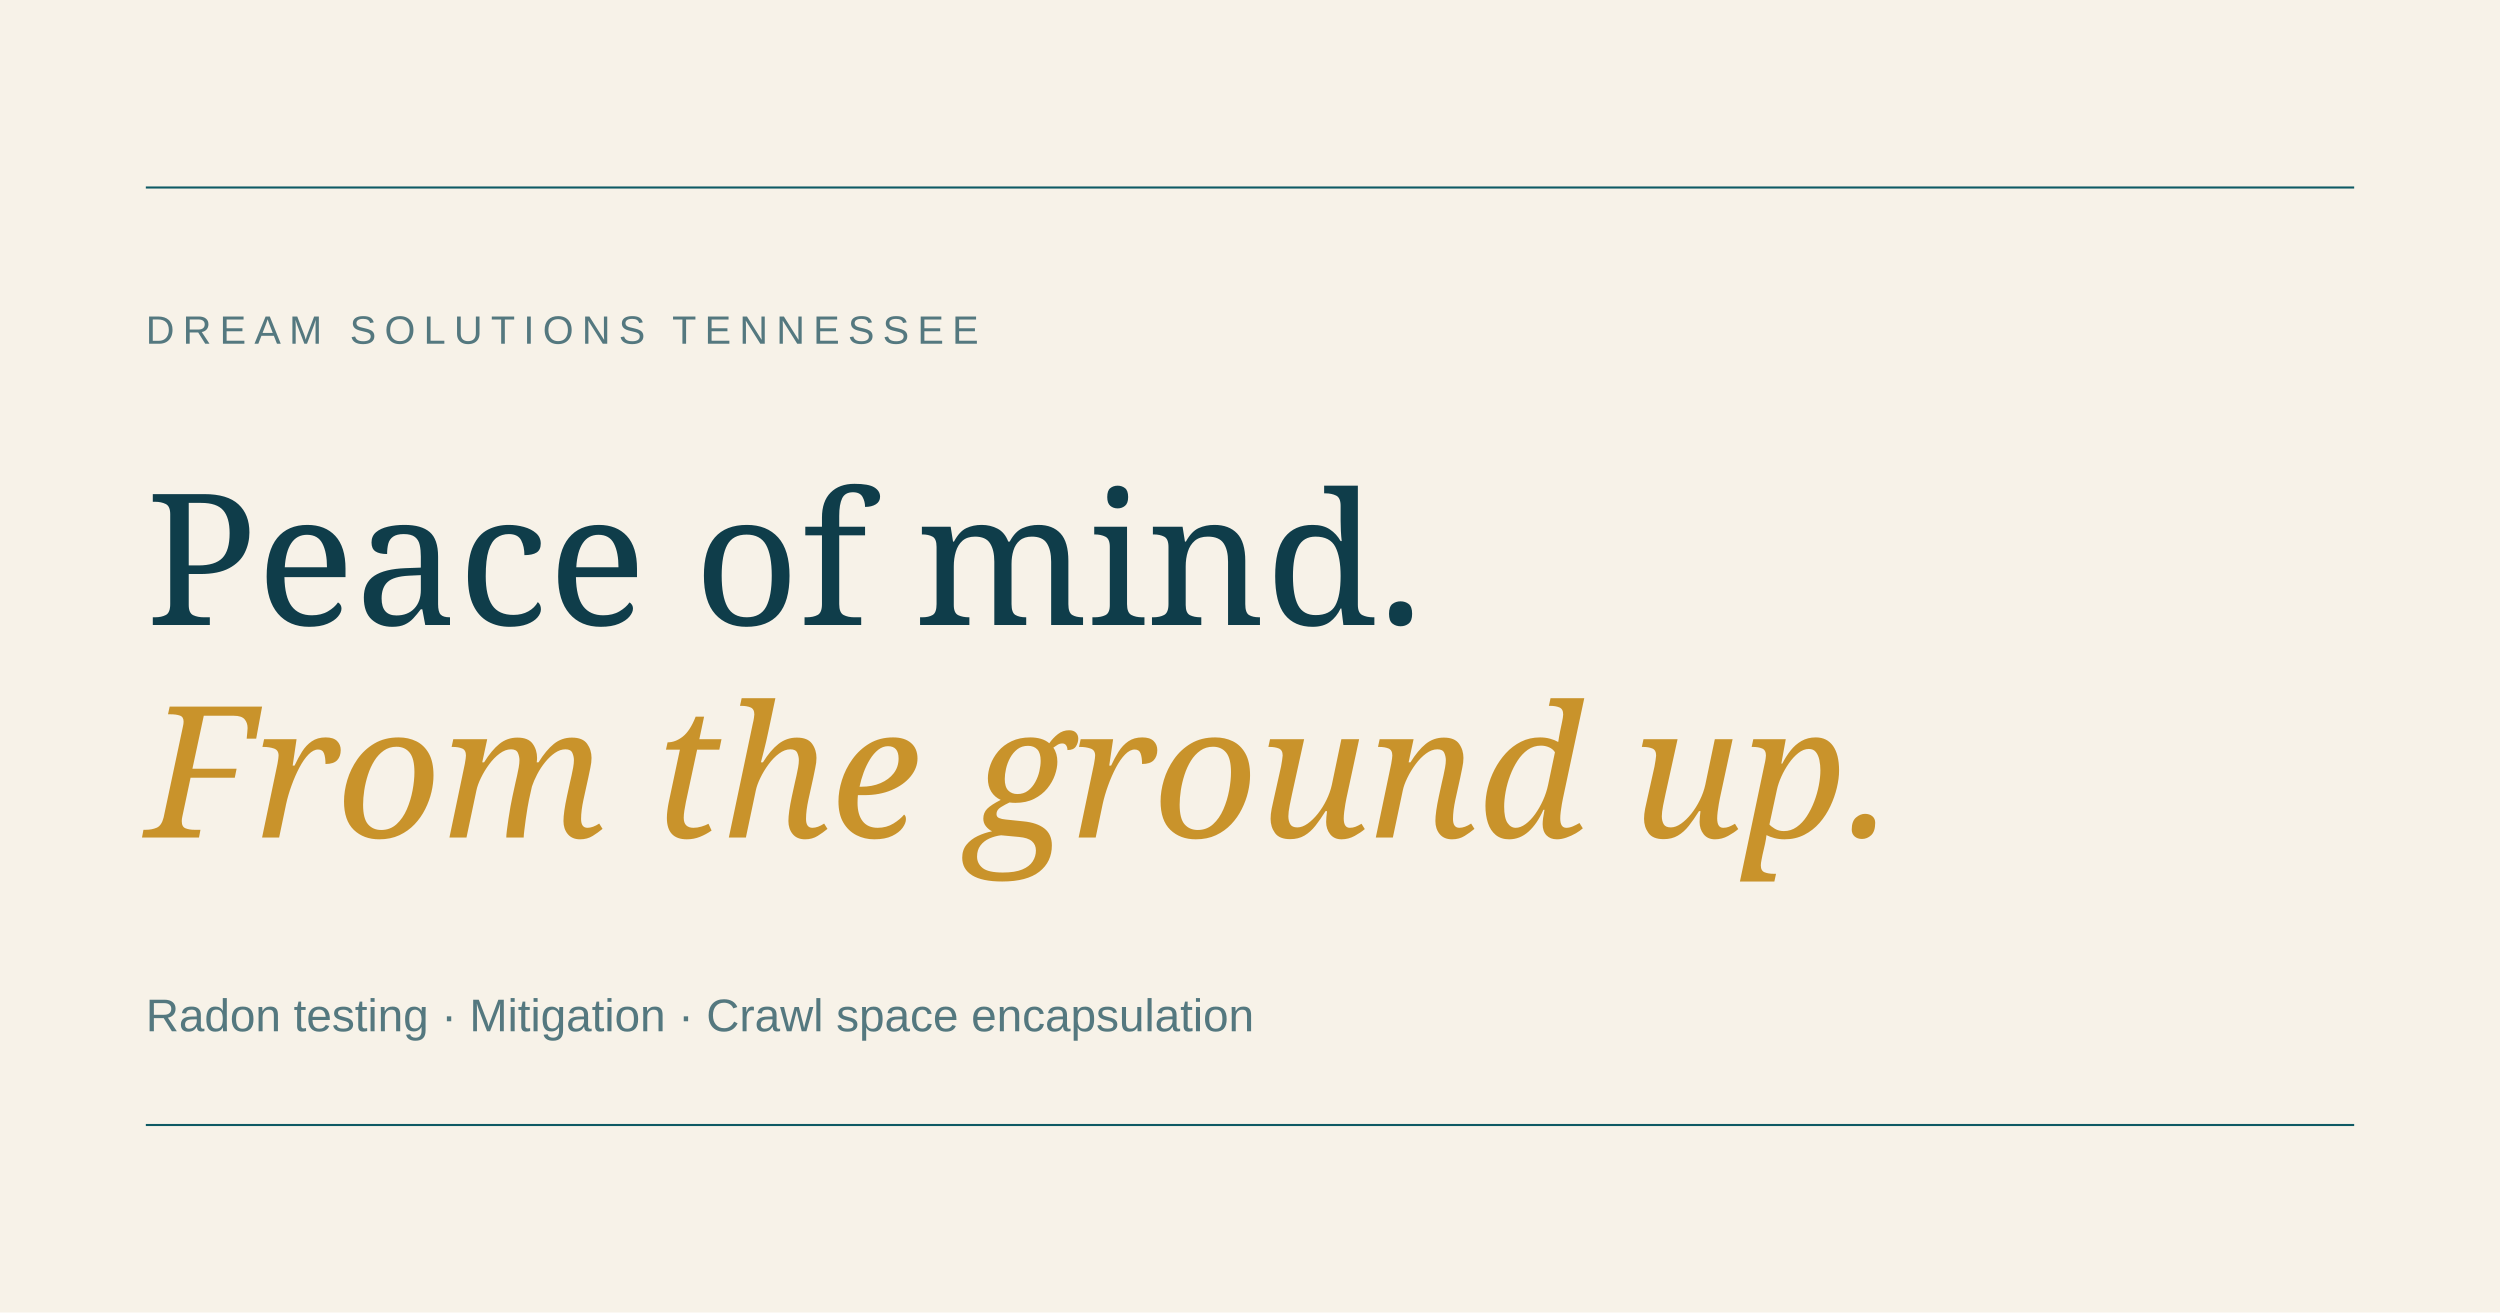
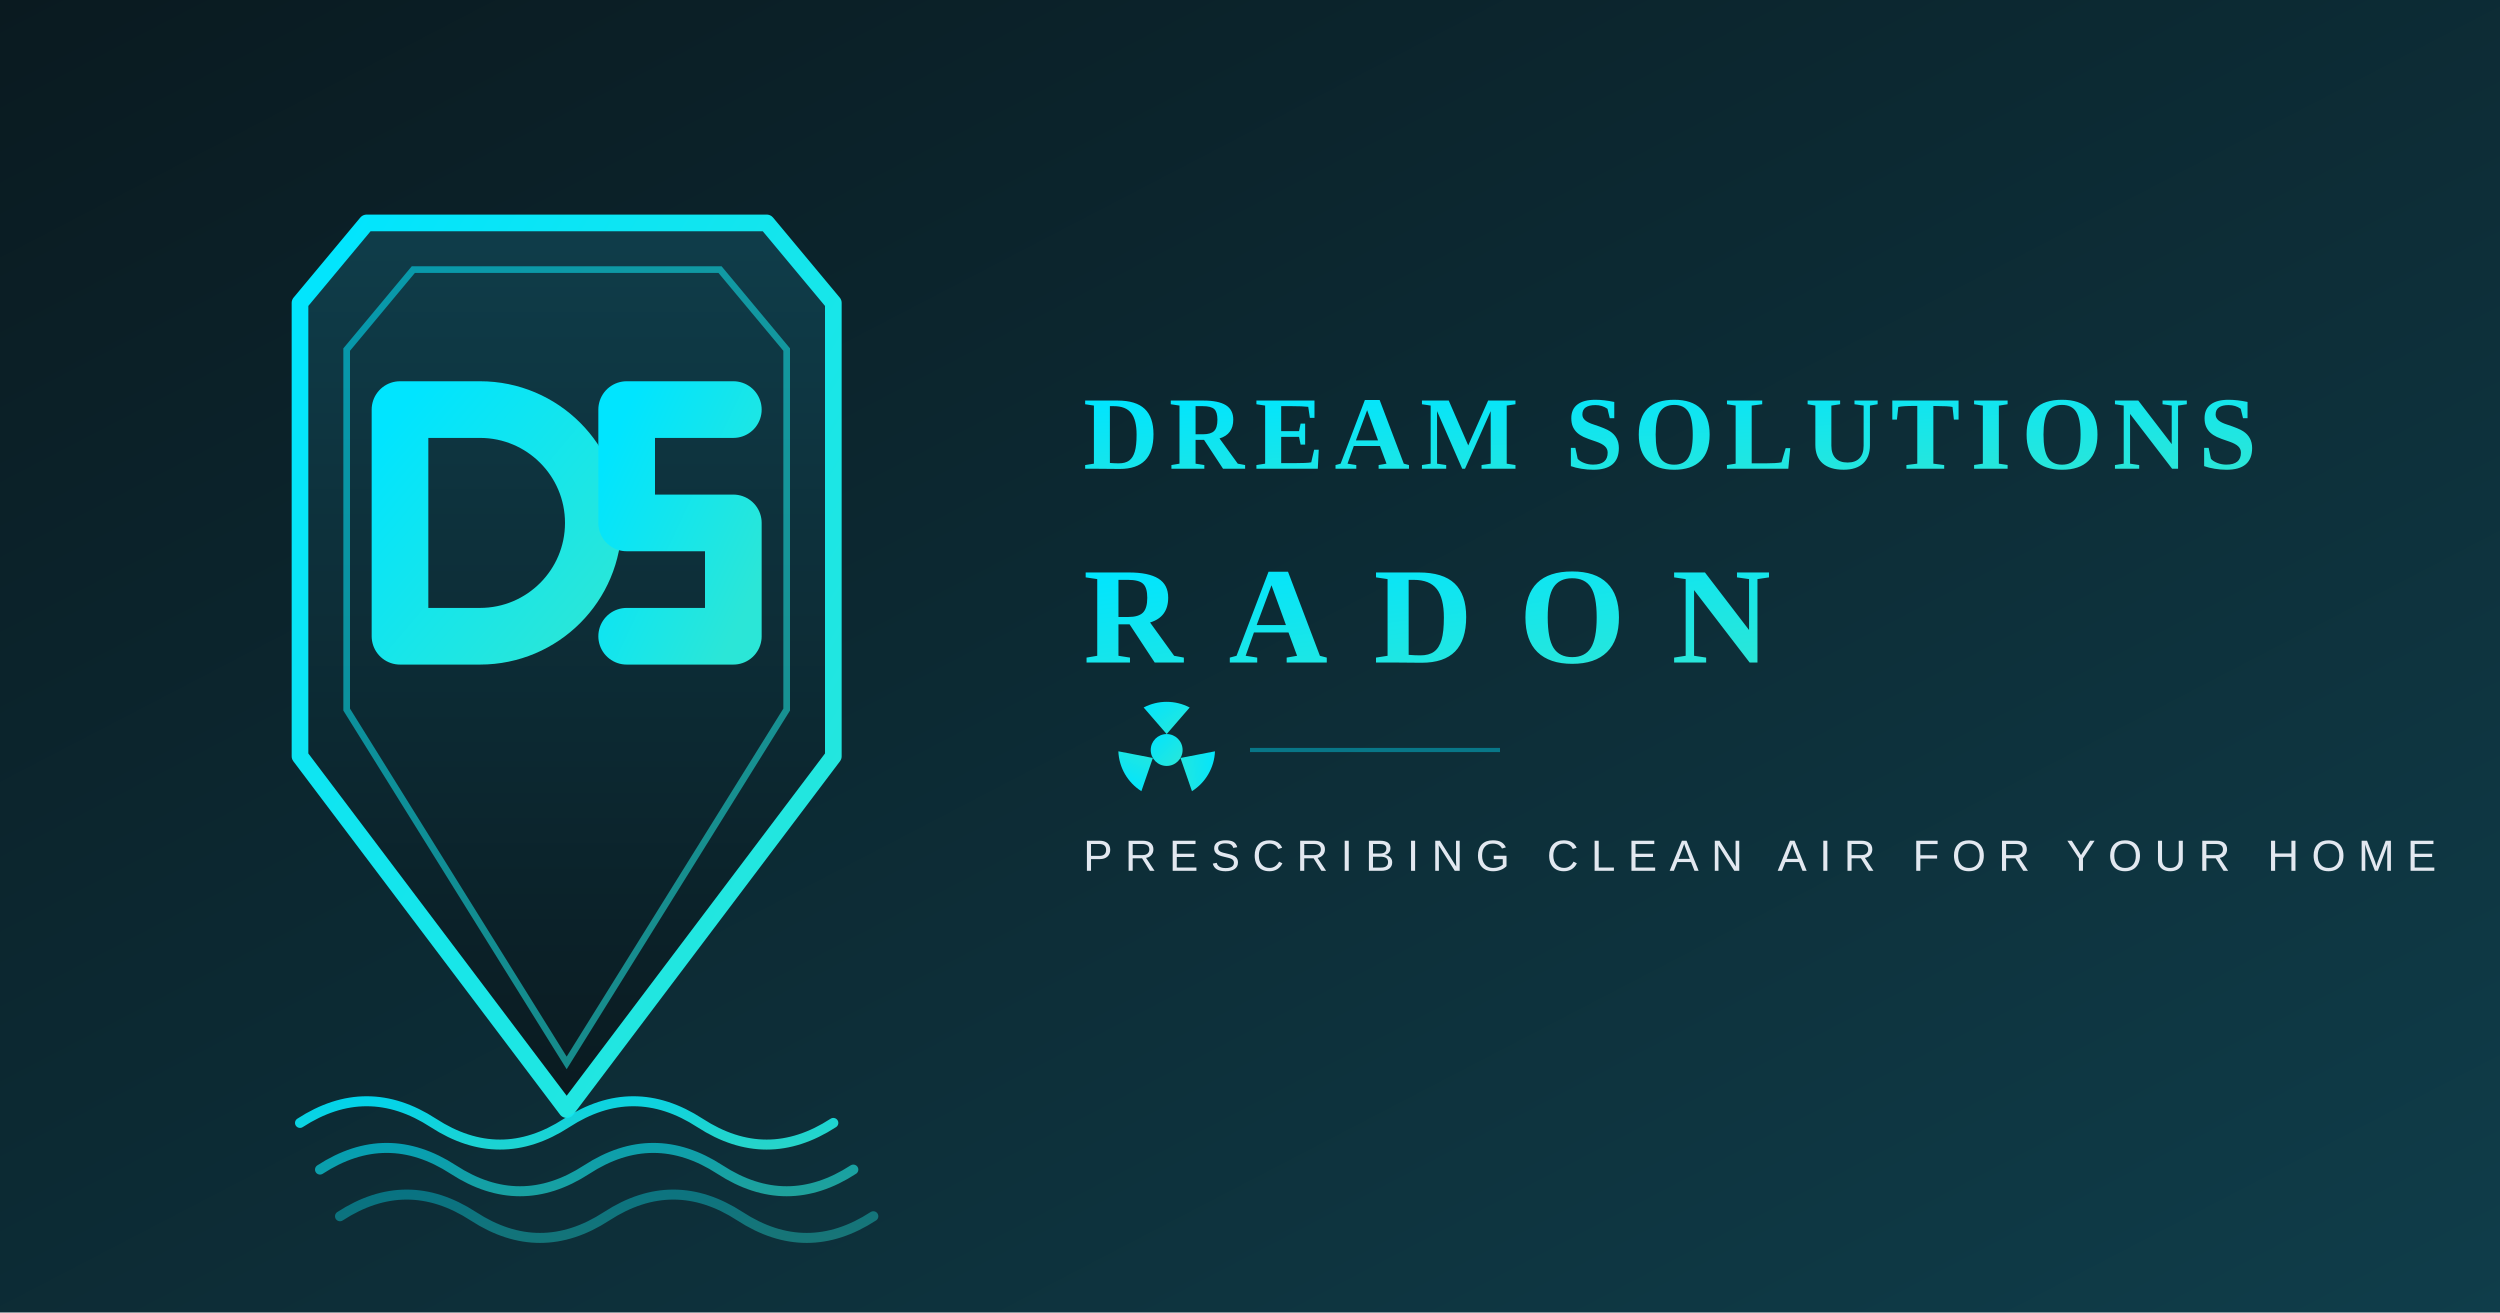
<svg xmlns="http://www.w3.org/2000/svg" width="1200" height="630" viewBox="0 0 1200 630">
-   <rect width="1200" height="630" fill="#f7f2e8" />
-   <path d="M70 90h1060M70 540h1060" stroke="#0e5a64" />
-   <text x="70" y="165" fill="#54787f" font-family="Arial,sans-serif" font-size="19" letter-spacing="4">DREAM SOLUTIONS TENNESSEE</text>
-   <text x="70" y="300" fill="#0f3d4a" font-family="Georgia,serif" font-size="88">Peace of mind.</text>
-   <text x="70" y="402" fill="#c9932b" font-family="Georgia,serif" font-size="88" font-style="italic">From the ground up.</text>
-   <text x="70" y="495" fill="#54787f" font-family="Arial,sans-serif" font-size="22">Radon testing · Mitigation · Crawl space encapsulation</text>
+   <defs>
+     <linearGradient id="cyan" x1="0" y1="0" x2="1" y2="1">
+       <stop offset="0" stop-color="#00E5FF" />
+       <stop offset="1" stop-color="#2BE6D7" />
+     </linearGradient>
+     <linearGradient id="shieldbg" x1="0" y1="0" x2="0" y2="1">
+       <stop offset="0" stop-color="#0F3D4A" />
+       <stop offset="1" stop-color="#0A1A20" />
+     </linearGradient>
+     <linearGradient id="pagebg" x1="0" y1="0" x2="1" y2="1">
+       <stop offset="0" stop-color="#0A1A20" />
+       <stop offset="1" stop-color="#0F3D4A" />
+     </linearGradient>
+     <g id="trefoil">
+       <circle cx="0" cy="0" r="4.5" fill="url(#cyan)" />
+       <path id="blade" d="M0,-4.5 L6.5,-12 A14,14 0 0 0 -6.5,-12 Z" fill="url(#cyan)" />
+       <use href="#blade" transform="rotate(120)" />
+       <use href="#blade" transform="rotate(240)" />
+     </g>
+   </defs>
+   <rect width="1200" height="630" fill="url(#pagebg)" />
+   <g transform="translate(80,75) scale(1.6)">
+     <path d="M 60 20 L 180 20 L 200 44 L 200 180 L 120 286 L 40 180 L 40 44 Z" fill="url(#shieldbg)" stroke="url(#cyan)" stroke-width="5" stroke-linejoin="round" />
+     <path d="M 74 34 L 166 34 L 186 58 L 186 166 L 120 272 L 54 166 L 54 58 Z" fill="none" stroke="url(#cyan)" stroke-width="2" opacity="0.55" />
+     <g fill="none" stroke="url(#cyan)" stroke-width="17" stroke-linecap="round" stroke-linejoin="round">
+       <path d="M 70 76 V 144 M 70 76 H 94 A 34 34 0 0 1 94 144 H 70" />
+       <path d="M 170 76 H 138 V 110 H 170 V 144 H 138" />
+     </g>
+     <g fill="none" stroke="url(#cyan)" stroke-width="3" stroke-linecap="round">
+       <path d="M 40 290 q 20 -13 40 0 q 20 13 40 0 q 20 -13 40 0 q 20 13 40 0" opacity="0.9" />
+       <path d="M 46 304 q 20 -13 40 0 q 20 13 40 0 q 20 -13 40 0 q 20 13 40 0" opacity="0.62" />
+       <path d="M 52 318 q 20 -13 40 0 q 20 13 40 0 q 20 -13 40 0 q 20 13 40 0" opacity="0.38" />
+     </g>
+   </g>
+   <text x="520" y="225" fill="url(#cyan)" font-family="Georgia, 'Times New Roman', serif" font-weight="700" font-size="50" letter-spacing="5">DREAM SOLUTIONS</text>
+   <text x="520" y="318" fill="url(#cyan)" font-family="Georgia, 'Times New Roman', serif" font-weight="700" font-size="66" letter-spacing="22">RADON</text>
+   <g transform="translate(560,360) scale(1.7)">
+     <use href="#trefoil" />
+   </g>
+   <line x1="600" y1="360" x2="720" y2="360" stroke="#00E5FF" stroke-opacity="0.4" stroke-width="2" />
+   <text x="520" y="418" fill="#E2E8F0" font-family="Arial, Helvetica, sans-serif" font-size="21" letter-spacing="6">PRESCRIBING CLEAN AIR FOR YOUR HOME</text>
</svg>
